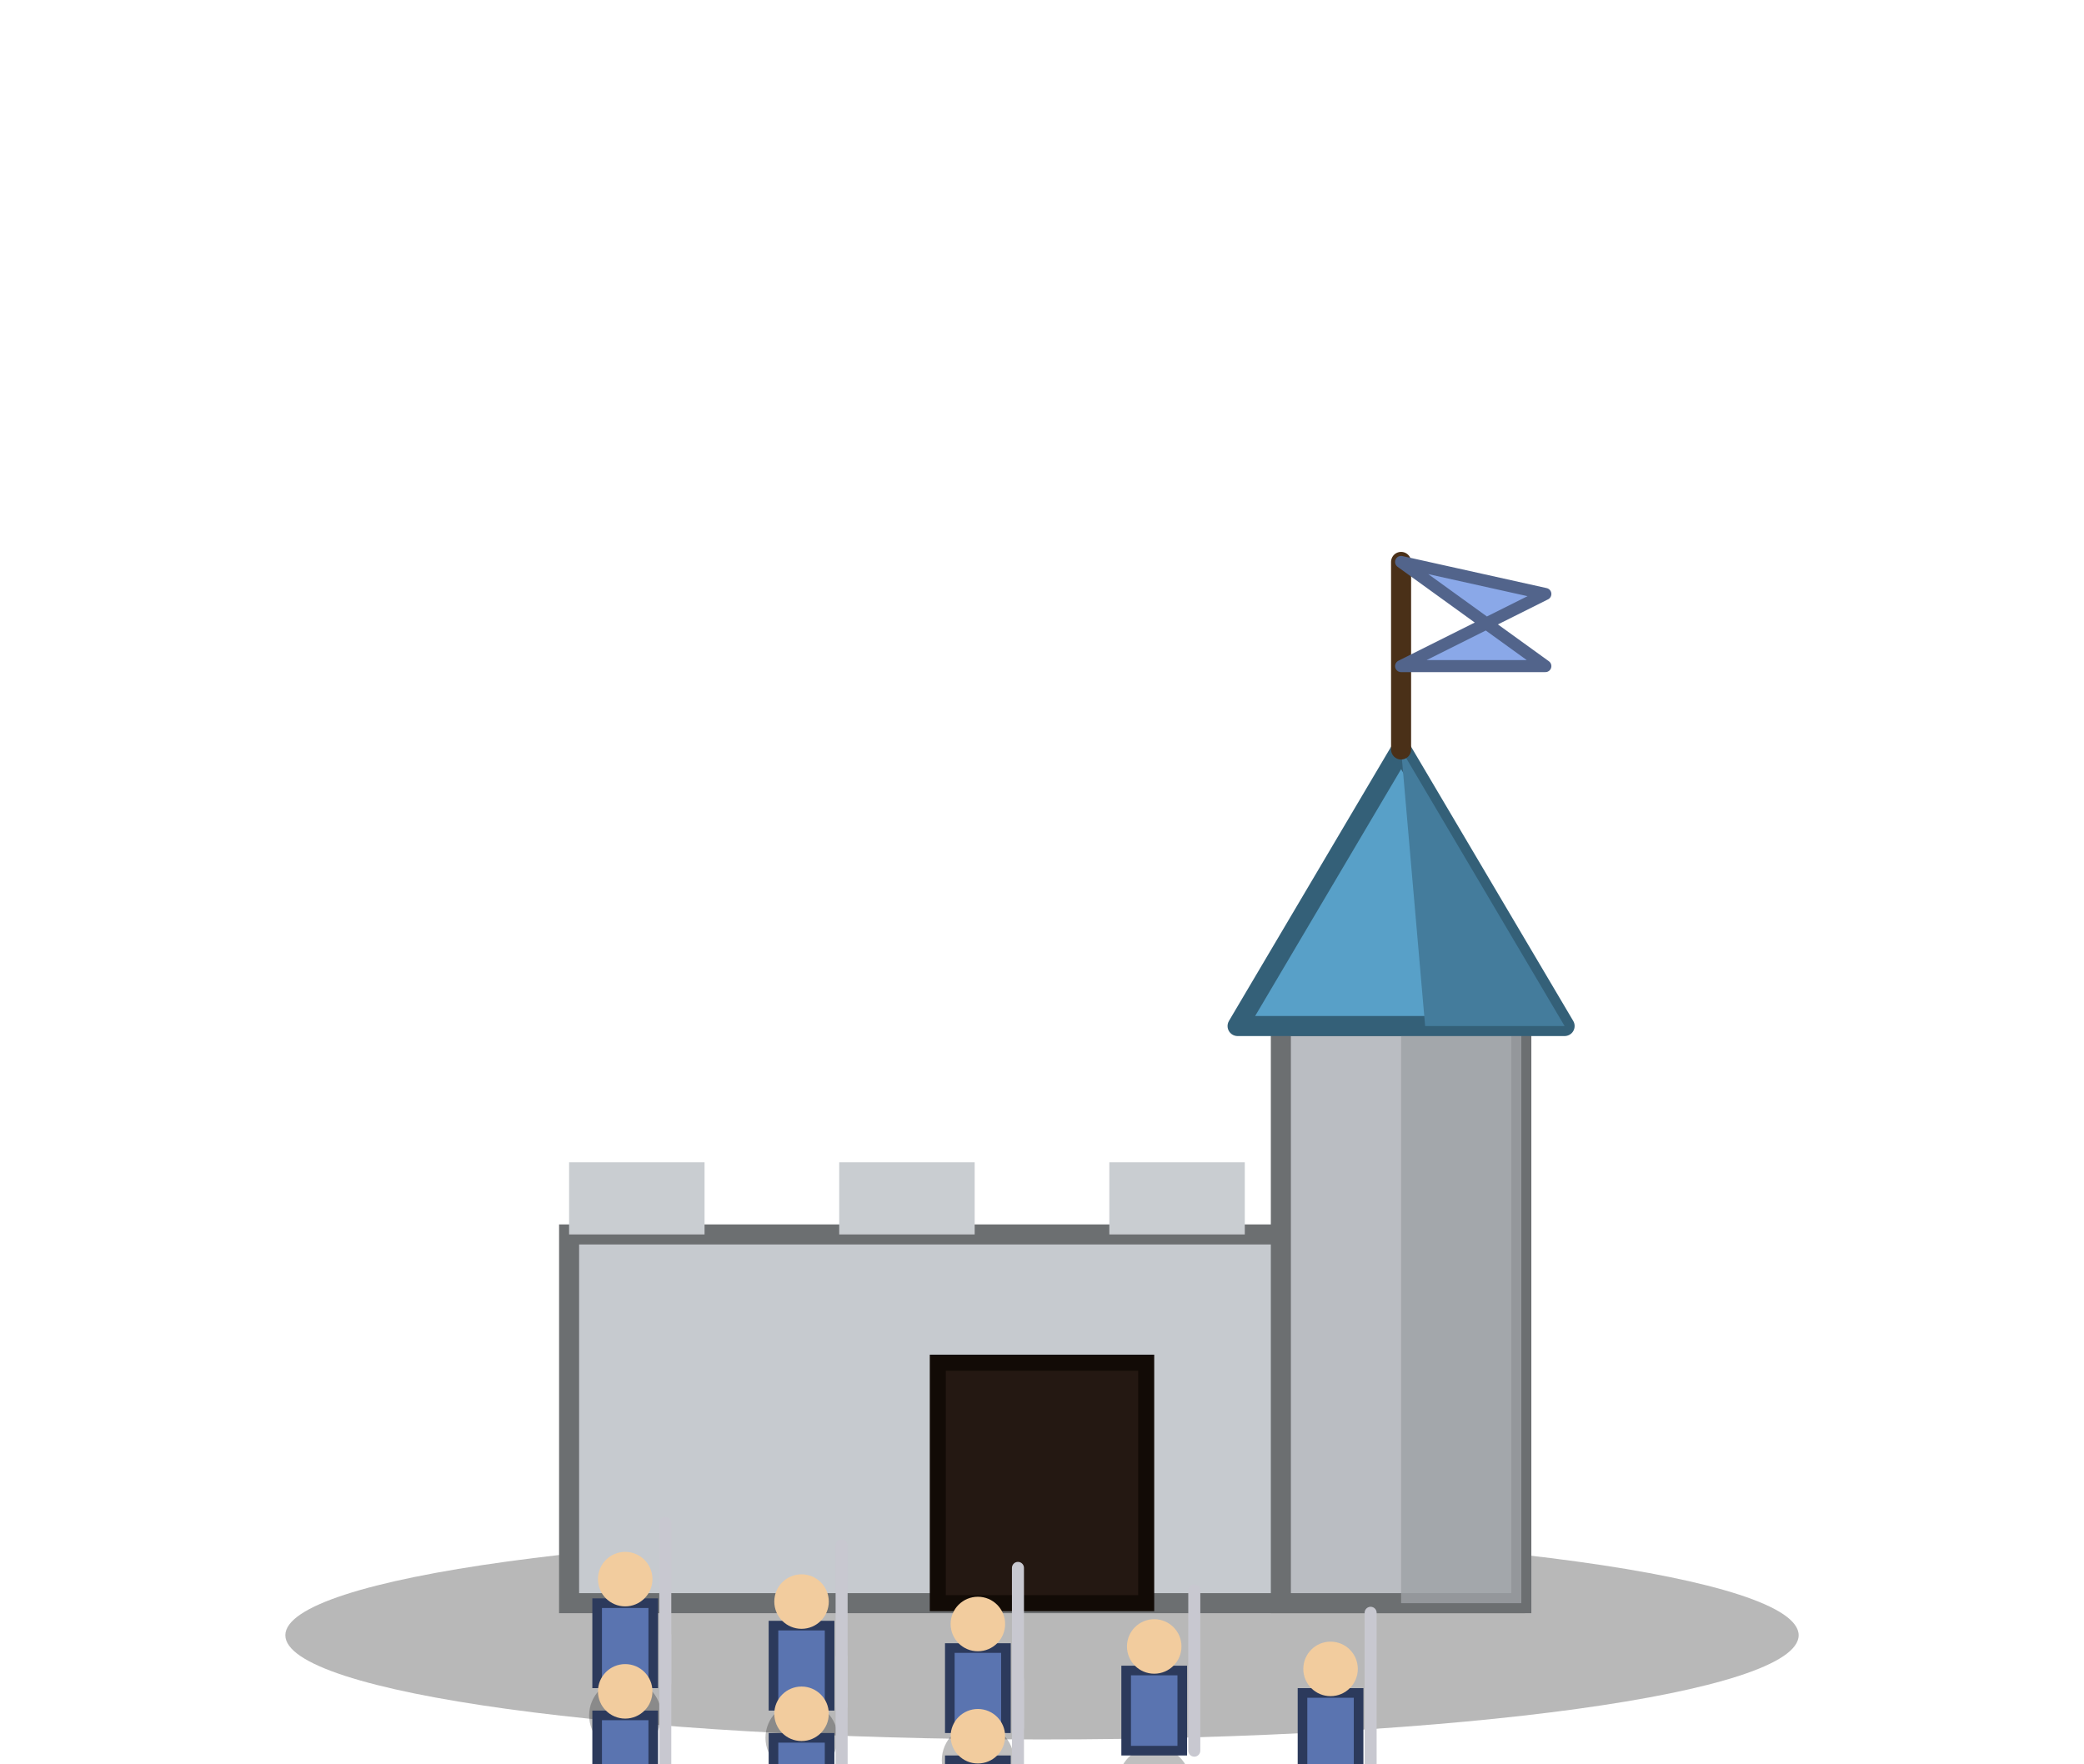
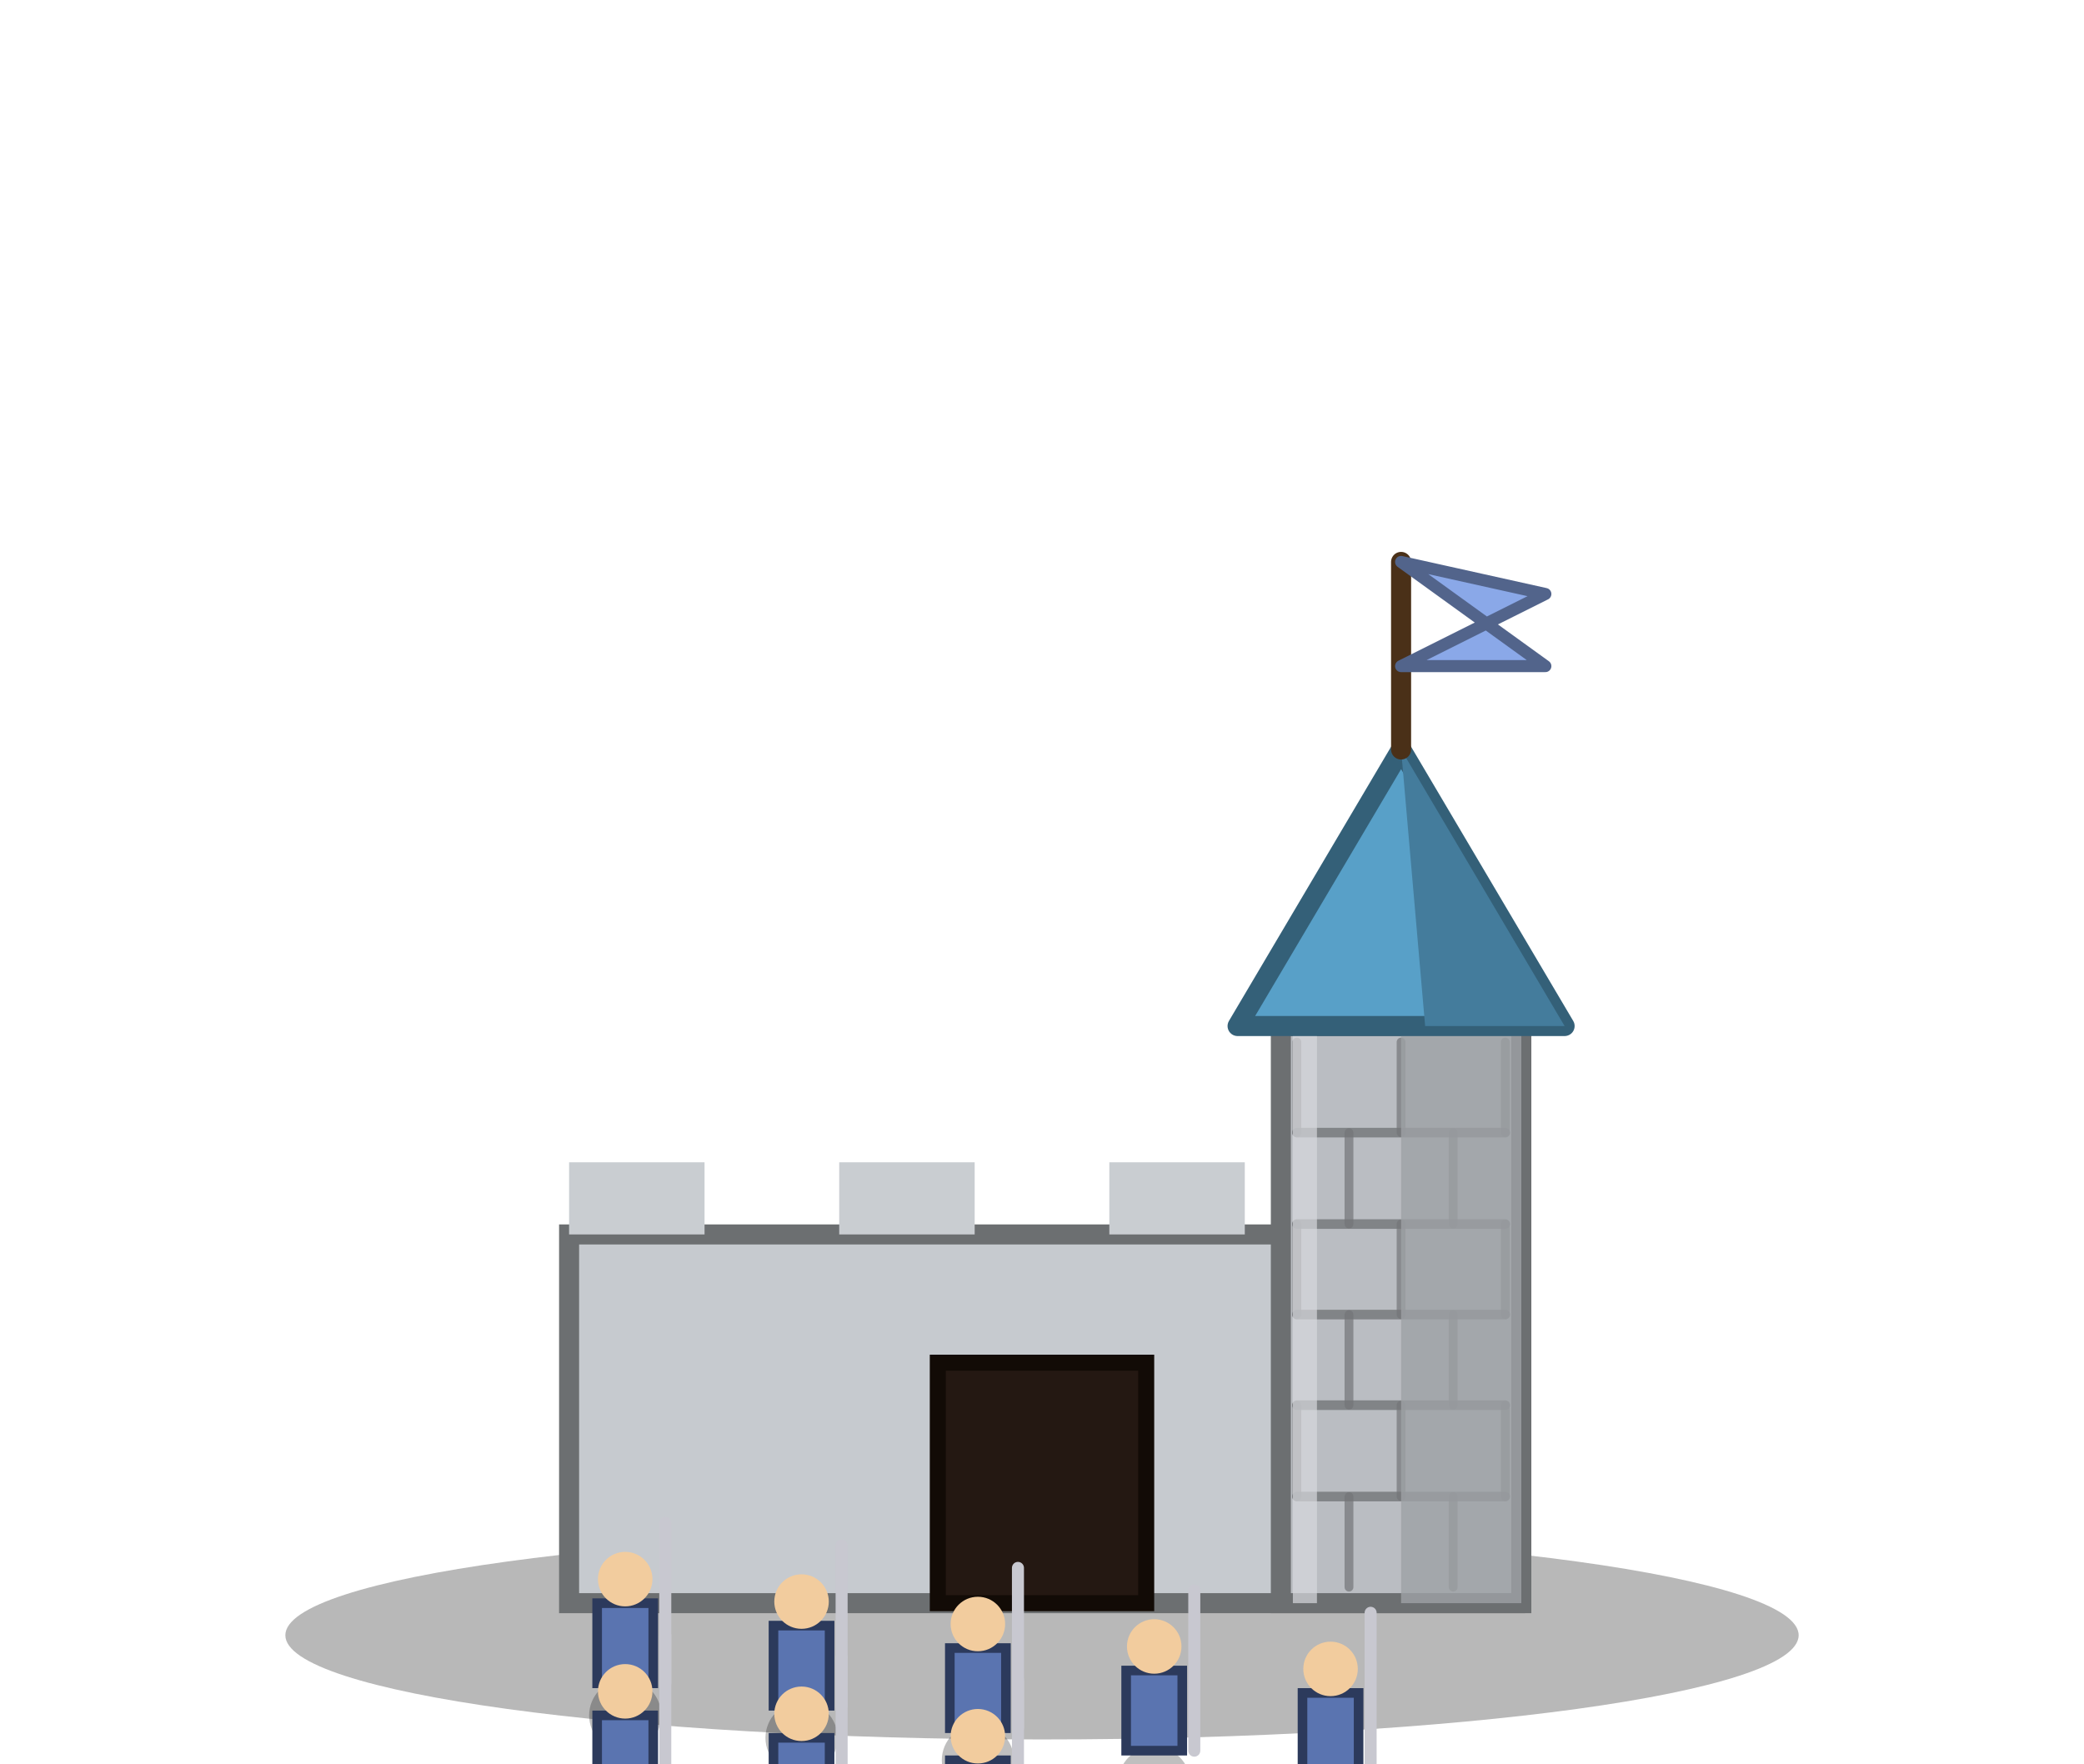
<svg xmlns="http://www.w3.org/2000/svg" width="260" height="220" viewBox="0 0 260 220">
  <ellipse cx="130.0" cy="204.0" rx="94.4" ry="13.0" fill="#000" opacity="0.28" />
  <rect x="71.0" y="154.0" width="118.0" height="46.0" fill="#c6cacf" stroke="#6c6f71" stroke-width="2.5" />
  <rect x="71.0" y="145.0" width="16.9" height="9.0" fill="#c9cdd1" />
  <rect x="104.7" y="145.0" width="16.9" height="9.0" fill="#c9cdd1" />
  <rect x="138.4" y="145.0" width="16.9" height="9.0" fill="#c9cdd1" />
  <rect x="172.1" y="145.0" width="16.9" height="9.0" fill="#c9cdd1" />
  <rect x="117.0" y="170.0" width="26.0" height="30.0" fill="#241812" stroke="#120b06" stroke-width="2" />
  <rect x="159.8" y="128.0" width="30.0" height="72.0" fill="#babdc2" stroke="#6c6f71" stroke-width="2.5" />
+   <line x1="161.8" y1="141.3" x2="187.8" y2="141.3" stroke="#737578" stroke-width="1.2" stroke-linecap="round" opacity="0.8" />
+   <line x1="161.8" y1="152.7" x2="187.8" y2="152.7" stroke="#737578" stroke-width="1.2" stroke-linecap="round" opacity="0.8" />
+   <line x1="161.8" y1="164.0" x2="187.8" y2="164.0" stroke="#737578" stroke-width="1.2" stroke-linecap="round" opacity="0.8" />
+   <line x1="161.8" y1="175.3" x2="187.8" y2="175.3" stroke="#737578" stroke-width="1.2" stroke-linecap="round" opacity="0.8" />
+   <line x1="161.8" y1="186.7" x2="187.8" y2="186.7" stroke="#737578" stroke-width="1.2" stroke-linecap="round" opacity="0.8" />
+   <line x1="161.8" y1="130.0" x2="161.8" y2="141.3" stroke="#737578" stroke-width="1.1" stroke-linecap="round" opacity="0.7" />
+   <line x1="174.8" y1="130.0" x2="174.8" y2="141.3" stroke="#737578" stroke-width="1.1" stroke-linecap="round" opacity="0.7" />
+   <line x1="187.8" y1="130.0" x2="187.8" y2="141.3" stroke="#737578" stroke-width="1.1" stroke-linecap="round" opacity="0.7" />
+   <line x1="168.3" y1="141.3" x2="168.3" y2="152.7" stroke="#737578" stroke-width="1.1" stroke-linecap="round" opacity="0.7" />
+   <line x1="181.3" y1="141.3" x2="181.3" y2="152.7" stroke="#737578" stroke-width="1.1" stroke-linecap="round" opacity="0.7" />
+   <line x1="161.8" y1="152.7" x2="161.8" y2="164.0" stroke="#737578" stroke-width="1.1" stroke-linecap="round" opacity="0.7" />
+   <line x1="174.8" y1="152.7" x2="174.8" y2="164.0" stroke="#737578" stroke-width="1.1" stroke-linecap="round" opacity="0.7" />
+   <line x1="187.8" y1="152.7" x2="187.8" y2="164.0" stroke="#737578" stroke-width="1.1" stroke-linecap="round" opacity="0.7" />
+   <line x1="168.3" y1="164.0" x2="168.3" y2="175.3" stroke="#737578" stroke-width="1.1" stroke-linecap="round" opacity="0.7" />
+   <line x1="181.3" y1="164.0" x2="181.3" y2="175.3" stroke="#737578" stroke-width="1.1" stroke-linecap="round" opacity="0.7" />
+   <line x1="161.8" y1="175.3" x2="161.8" y2="186.7" stroke="#737578" stroke-width="1.1" stroke-linecap="round" opacity="0.7" />
+   <line x1="174.8" y1="175.3" x2="174.8" y2="186.7" stroke="#737578" stroke-width="1.1" stroke-linecap="round" opacity="0.7" />
+   <line x1="187.8" y1="175.3" x2="187.8" y2="186.7" stroke="#737578" stroke-width="1.1" stroke-linecap="round" opacity="0.7" />
+   <line x1="168.3" y1="186.7" x2="168.3" y2="198.0" stroke="#737578" stroke-width="1.1" stroke-linecap="round" opacity="0.7" />
+   <line x1="181.3" y1="186.7" x2="181.3" y2="198.0" stroke="#737578" stroke-width="1.1" stroke-linecap="round" opacity="0.7" />
  <rect x="174.8" y="128.0" width="15.0" height="72.0" fill="#9ea1a5" opacity="0.8" />
+   <rect x="161.3" y="128.0" width="3.0" height="72.0" fill="#d7d9dd" opacity="0.7" />
  <polygon points="154.4,128.0 174.8,93.5 195.2,128.0" fill="#58a0c8" stroke="#346078" stroke-width="2.5" stroke-linejoin="round" />
  <polygon points="174.8,93.5 195.2,128.0 177.8,128.0" fill="#447c9c" />
  <line x1="174.8" y1="93.5" x2="174.8" y2="70.1" stroke="#4a3018" stroke-width="2.5" stroke-linecap="round" />
  <path d="M174.8 70.1 l18.0 4 l-18.0 9 l18.0 0 z" fill="#8aa8e8" stroke="#52648b" stroke-width="1.5" stroke-linejoin="round" stroke-linecap="round" />
  <circle cx="78.0" cy="214.0" r="4.5" fill="#000" opacity="0.25" />
  <rect x="74.5" y="200.0" width="7.0" height="10.0" fill="#5a74b0" stroke="#2c3a5c" stroke-width="1.2" />
  <circle cx="78.0" cy="197.0" r="3.4" fill="#f2cc9e" />
  <line x1="83.0" y1="210.0" x2="83.0" y2="190.0" stroke="#c8c8d0" stroke-width="1.5" stroke-linecap="round" />
  <circle cx="100.0" cy="216.8" r="4.5" fill="#000" opacity="0.25" />
  <rect x="96.5" y="202.8" width="7.0" height="10.0" fill="#5a74b0" stroke="#2c3a5c" stroke-width="1.2" />
  <circle cx="100.0" cy="199.8" r="3.4" fill="#f2cc9e" />
  <line x1="105.0" y1="212.8" x2="105.0" y2="192.8" stroke="#c8c8d0" stroke-width="1.5" stroke-linecap="round" />
  <circle cx="122.0" cy="219.6" r="4.5" fill="#000" opacity="0.25" />
  <rect x="118.5" y="205.6" width="7.0" height="10.0" fill="#5a74b0" stroke="#2c3a5c" stroke-width="1.2" />
  <circle cx="122.0" cy="202.6" r="3.4" fill="#f2cc9e" />
  <line x1="127.0" y1="215.6" x2="127.0" y2="195.6" stroke="#c8c8d0" stroke-width="1.5" stroke-linecap="round" />
  <circle cx="144.0" cy="222.4" r="4.5" fill="#000" opacity="0.25" />
  <rect x="140.5" y="208.4" width="7.0" height="10.0" fill="#5a74b0" stroke="#2c3a5c" stroke-width="1.2" />
  <circle cx="144.0" cy="205.4" r="3.4" fill="#f2cc9e" />
  <line x1="149.0" y1="218.4" x2="149.0" y2="198.4" stroke="#c8c8d0" stroke-width="1.5" stroke-linecap="round" />
  <circle cx="166.0" cy="225.2" r="4.5" fill="#000" opacity="0.25" />
  <rect x="162.5" y="211.2" width="7.0" height="10.0" fill="#5a74b0" stroke="#2c3a5c" stroke-width="1.2" />
  <circle cx="166.0" cy="208.2" r="3.4" fill="#f2cc9e" />
  <line x1="171.0" y1="221.2" x2="171.0" y2="201.2" stroke="#c8c8d0" stroke-width="1.5" stroke-linecap="round" />
  <circle cx="78.0" cy="228.0" r="4.5" fill="#000" opacity="0.25" />
  <rect x="74.5" y="214.0" width="7.0" height="10.0" fill="#5a74b0" stroke="#2c3a5c" stroke-width="1.2" />
  <circle cx="78.0" cy="211.0" r="3.4" fill="#f2cc9e" />
  <line x1="83.0" y1="224.0" x2="83.0" y2="204.0" stroke="#c8c8d0" stroke-width="1.5" stroke-linecap="round" />
  <circle cx="100.0" cy="230.8" r="4.5" fill="#000" opacity="0.25" />
  <rect x="96.5" y="216.8" width="7.0" height="10.0" fill="#5a74b0" stroke="#2c3a5c" stroke-width="1.2" />
  <circle cx="100.0" cy="213.8" r="3.4" fill="#f2cc9e" />
  <line x1="105.0" y1="226.8" x2="105.0" y2="206.8" stroke="#c8c8d0" stroke-width="1.5" stroke-linecap="round" />
  <circle cx="122.0" cy="233.6" r="4.5" fill="#000" opacity="0.25" />
  <rect x="118.5" y="219.6" width="7.0" height="10.0" fill="#5a74b0" stroke="#2c3a5c" stroke-width="1.2" />
  <circle cx="122.0" cy="216.6" r="3.4" fill="#f2cc9e" />
  <line x1="127.0" y1="229.6" x2="127.0" y2="209.6" stroke="#c8c8d0" stroke-width="1.5" stroke-linecap="round" />
</svg>
